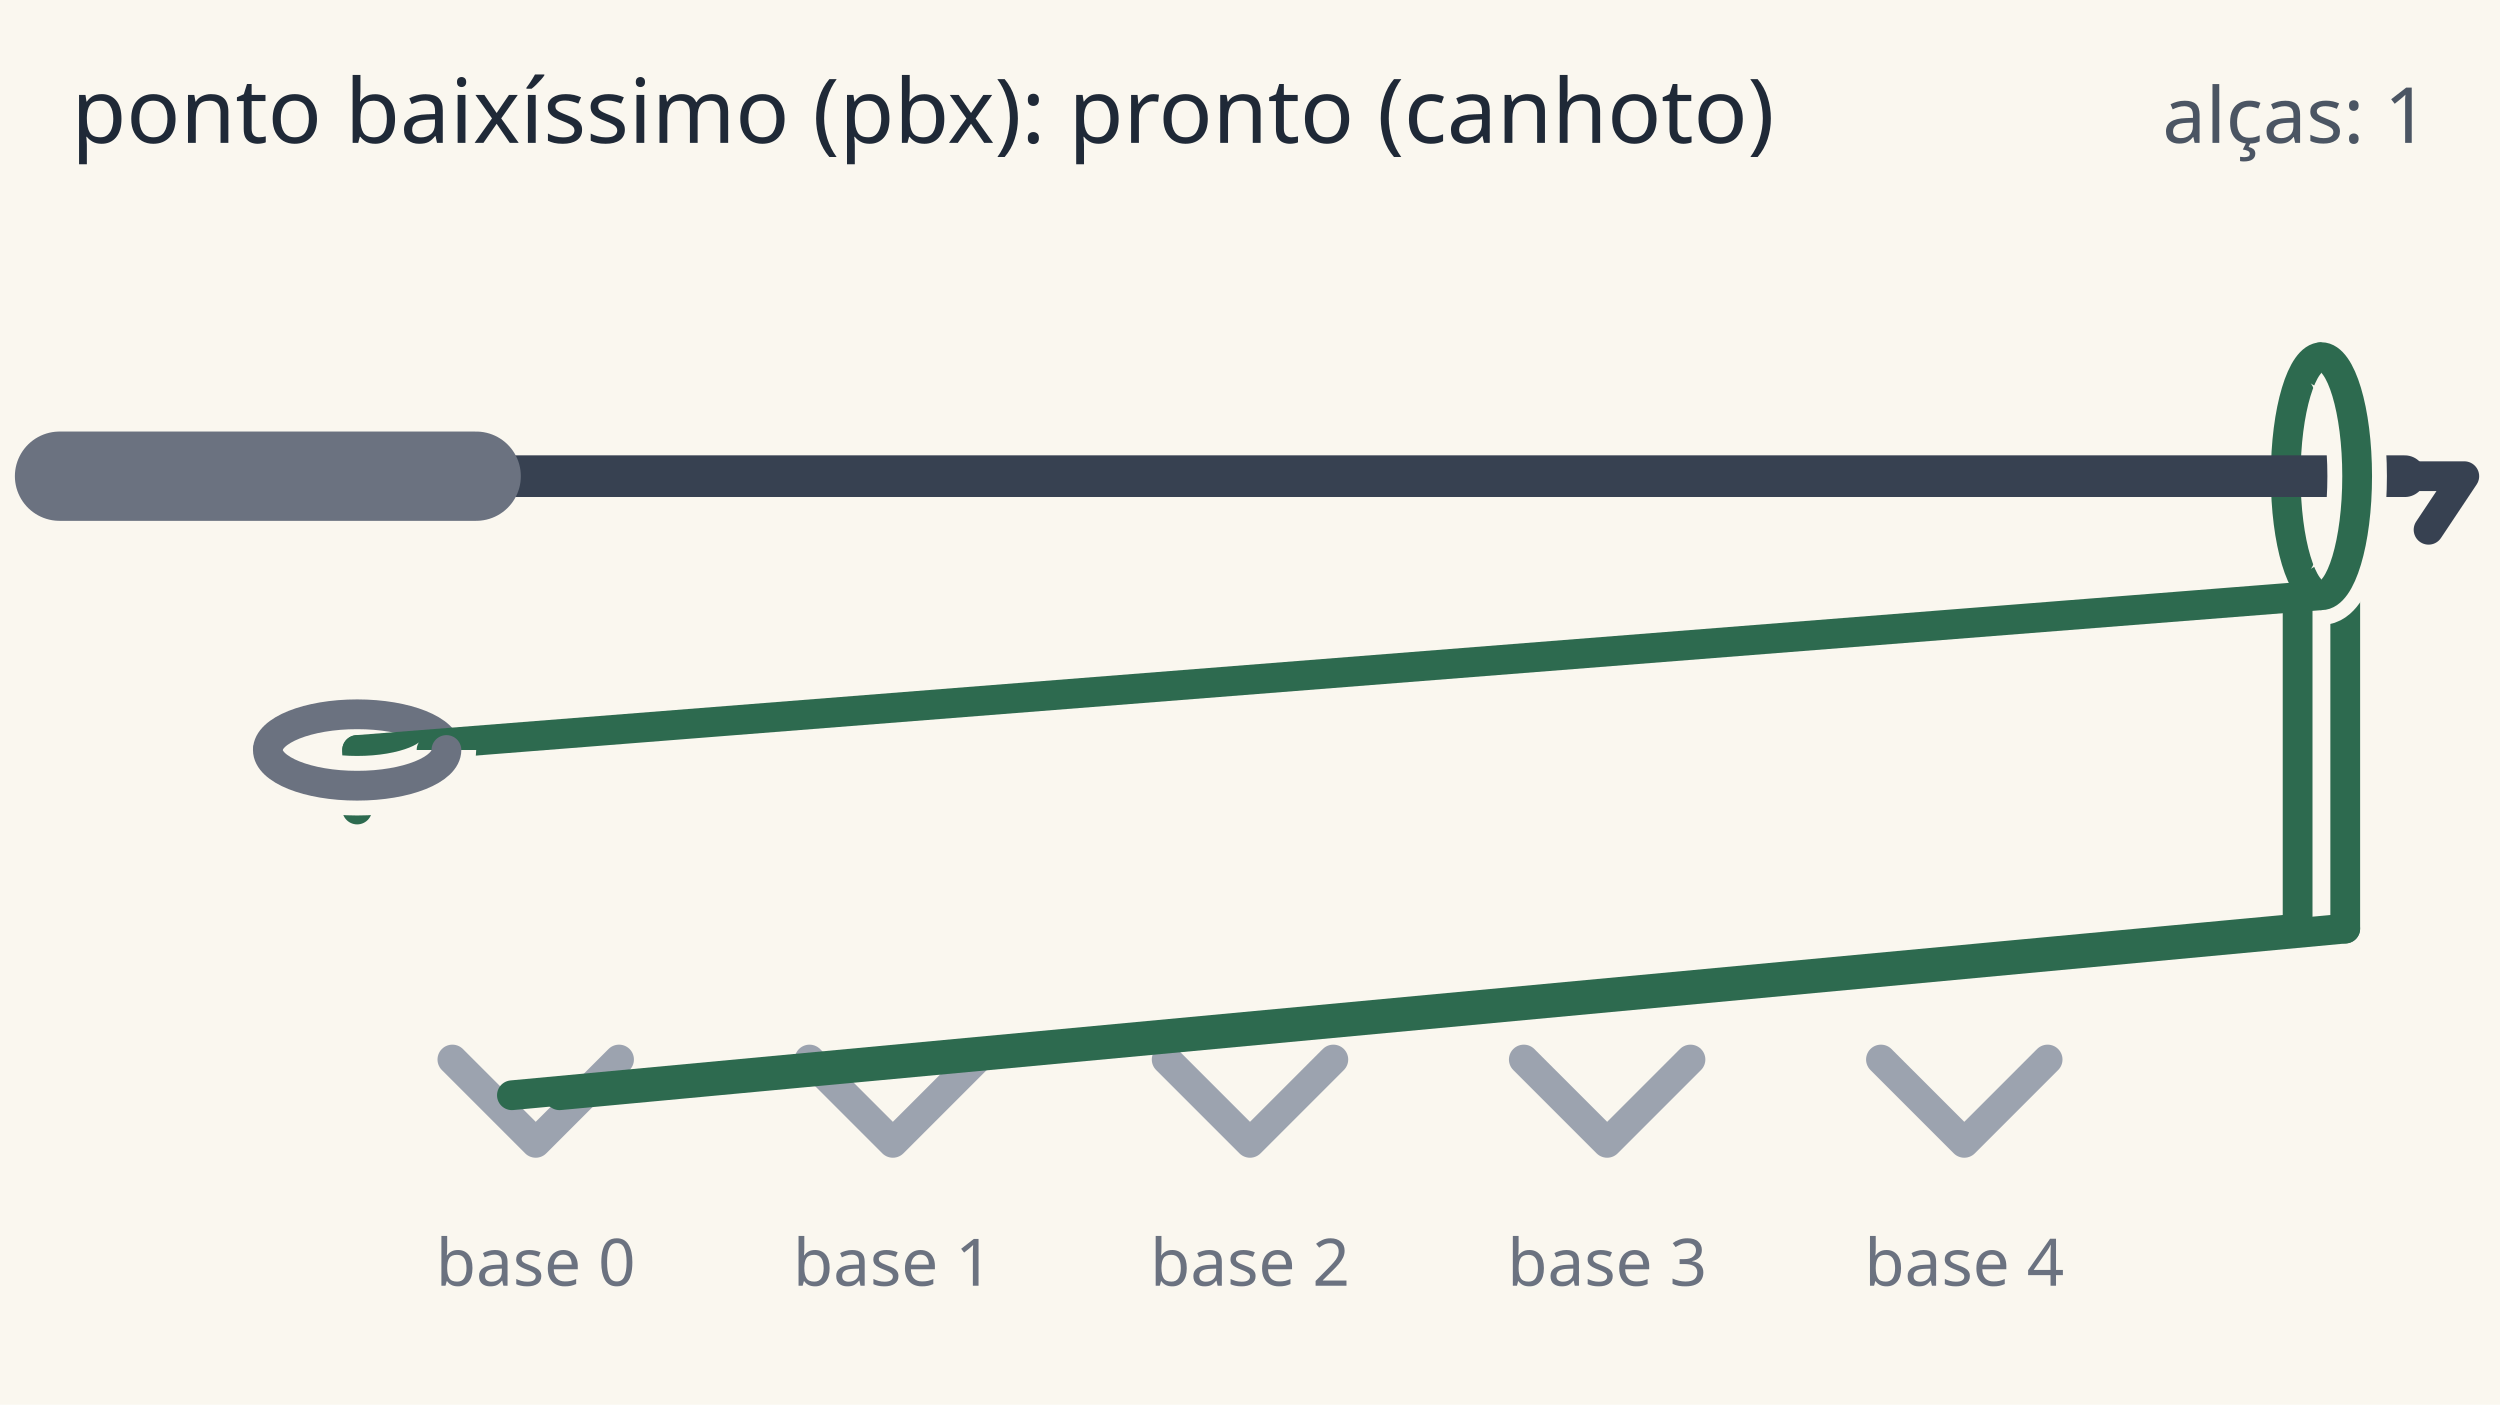
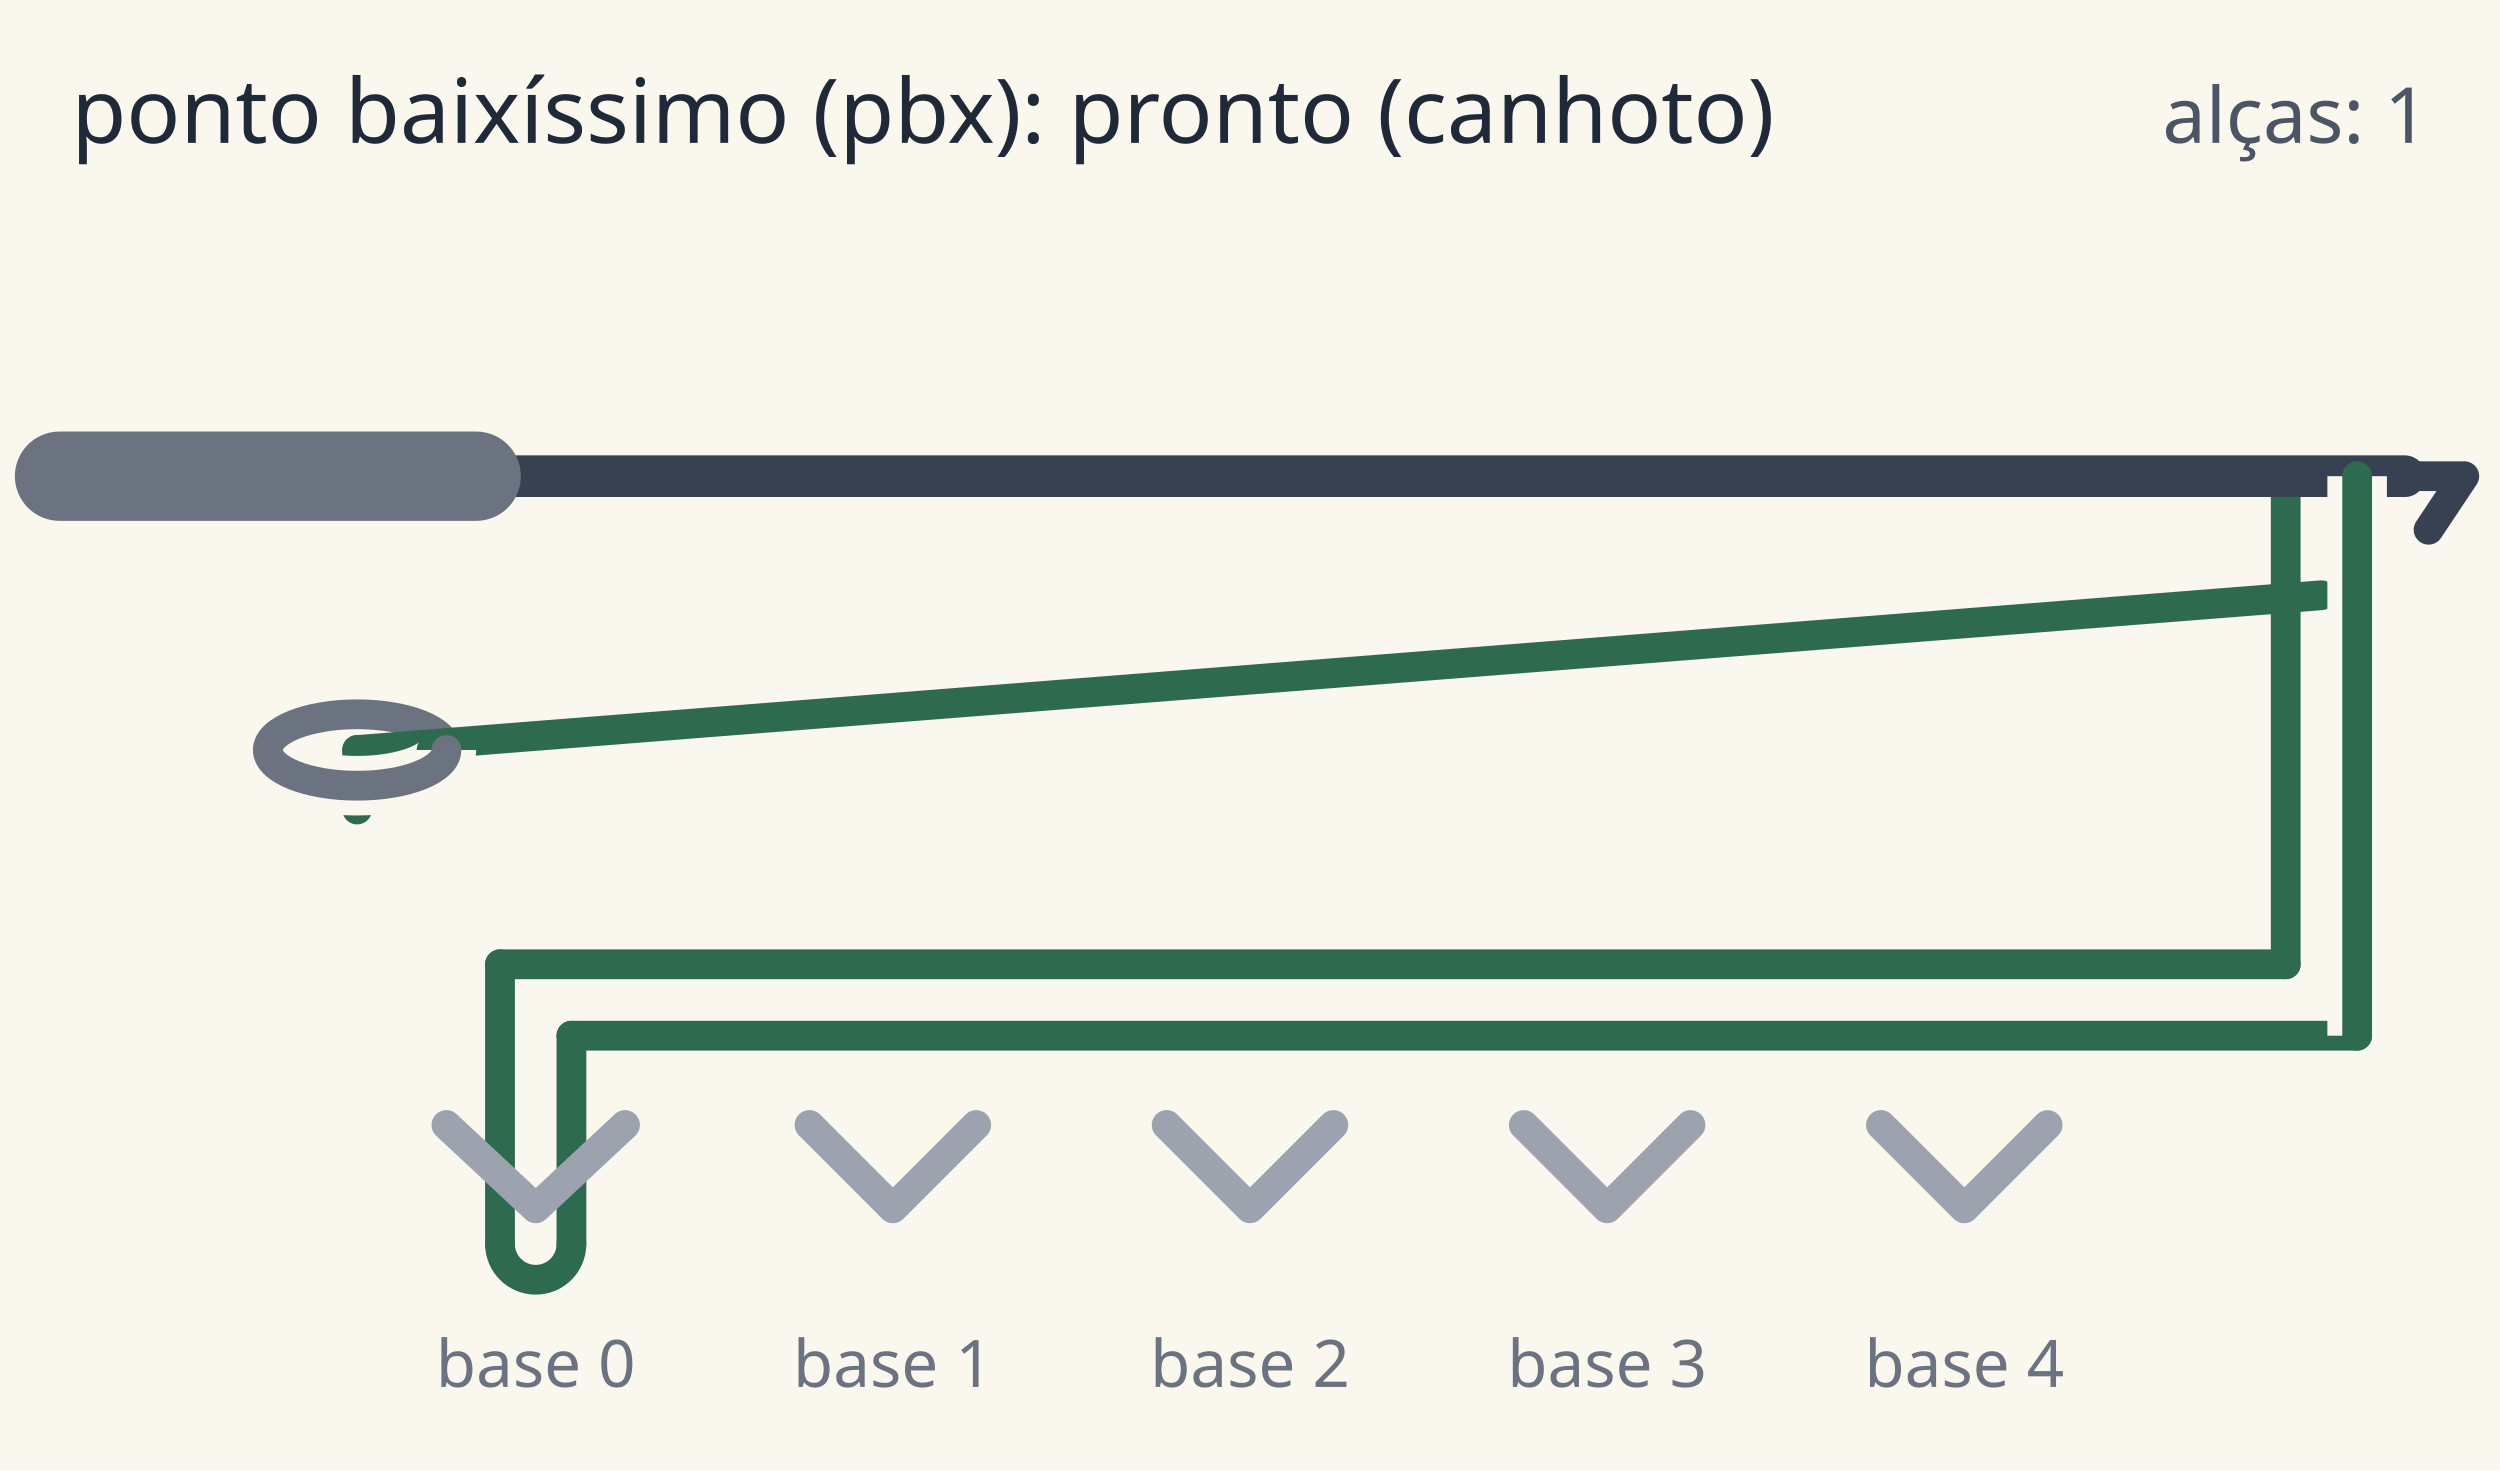
- <svg xmlns="http://www.w3.org/2000/svg" viewBox="0 0 420.0 236.0" width="420.0" height="236.0" font-family="sans-serif">
+ <svg xmlns="http://www.w3.org/2000/svg" viewBox="0 0 420.0 247.0" width="420.0" height="247.0" font-family="sans-serif">
  <rect width="100%" height="100%" fill="#faf7ef" />
  <text x="12" y="24" font-size="15" fill="#1f2937">ponto baixíssimo (pbx): pronto (canhoto)</text>
  <text x="408.0" y="24" font-size="13" text-anchor="end" fill="#4b5563">alças: 1</text>
-   <path data-base-top="0" d="M 76.0 178.0 L 90.0 192.0 L 104.0 178.0" fill="none" stroke="#9ca3af" stroke-width="5" stroke-linecap="round" stroke-linejoin="round" />
-   <text x="90.0" y="216.0" font-size="11" text-anchor="middle" fill="#6b7280">base 0</text>
-   <path data-base-top="1" d="M 136.0 178.0 L 150.0 192.0 L 164.0 178.0" fill="none" stroke="#9ca3af" stroke-width="5" stroke-linecap="round" stroke-linejoin="round" />
-   <text x="150.0" y="216.0" font-size="11" text-anchor="middle" fill="#6b7280">base 1</text>
-   <path data-base-top="2" d="M 196.0 178.0 L 210.0 192.0 L 224.0 178.0" fill="none" stroke="#9ca3af" stroke-width="5" stroke-linecap="round" stroke-linejoin="round" />
-   <text x="210.0" y="216.0" font-size="11" text-anchor="middle" fill="#6b7280">base 2</text>
-   <path data-base-top="3" d="M 256.0 178.0 L 270.0 192.0 L 284.0 178.0" fill="none" stroke="#9ca3af" stroke-width="5" stroke-linecap="round" stroke-linejoin="round" />
-   <text x="270.0" y="216.0" font-size="11" text-anchor="middle" fill="#6b7280">base 3</text>
-   <path data-base-top="4" d="M 316.0 178.0 L 330.0 192.0 L 344.0 178.0" fill="none" stroke="#9ca3af" stroke-width="5" stroke-linecap="round" stroke-linejoin="round" />
-   <text x="330.0" y="216.0" font-size="11" text-anchor="middle" fill="#6b7280">base 4</text>
-   <line data-leg="1" data-base="0" data-side="l" data-seg="v" x1="386.0" y1="100.0" x2="386.0" y2="156.0" stroke="#2d6a4f" stroke-width="5" stroke-linecap="round" />
-   <line data-leg="1" data-base="0" data-side="l" data-seg="d" x1="386.0" y1="156.0" x2="86.0" y2="184.0" stroke="#2d6a4f" stroke-width="5" stroke-linecap="round" />
-   <line data-leg="1" data-base="0" data-side="r" data-seg="v" x1="394.0" y1="100.0" x2="394.0" y2="156.0" stroke="#2d6a4f" stroke-width="5" stroke-linecap="round" />
-   <line data-leg="1" data-base="0" data-side="r" data-seg="d" x1="394.0" y1="156.0" x2="94.0" y2="184.0" stroke="#2d6a4f" stroke-width="5" stroke-linecap="round" />
-   <path data-loop="0" data-kind="initial" data-on-hook="0" data-part="back" d="M 45.0 126.0 A 15 6 0 0 1 75.0 126.0" fill="none" stroke="#6b7280" stroke-width="5" stroke-linecap="round" />
-   <path data-loop="1" data-kind="pulled" data-on-hook="1" data-part="back" d="M 390.0 60.0 A 6 20 0 0 0 390.0 100.0" fill="none" stroke="#2d6a4f" stroke-width="5" stroke-linecap="round" />
+   <text x="90.0" y="233.0" font-size="11" text-anchor="middle" fill="#6b7280">base 0</text>
+   <text x="150.0" y="233.0" font-size="11" text-anchor="middle" fill="#6b7280">base 1</text>
+   <text x="210.0" y="233.0" font-size="11" text-anchor="middle" fill="#6b7280">base 2</text>
+   <text x="270.0" y="233.0" font-size="11" text-anchor="middle" fill="#6b7280">base 3</text>
+   <text x="330.0" y="233.0" font-size="11" text-anchor="middle" fill="#6b7280">base 4</text>
+   <line data-leg="1" data-base="0" data-side="back" data-seg="1" x1="384.0" y1="162.0" x2="84.0" y2="162.0" stroke="#2d6a4f" stroke-width="5" stroke-linecap="round" />
+   <line data-leg="1" data-base="0" data-side="back" data-seg="2" x1="84.0" y1="162.0" x2="84.0" y2="209.0" stroke="#2d6a4f" stroke-width="5" stroke-linecap="round" />
+   <line data-leg="1" data-base="0" data-side="front" data-seg="1" x1="396.0" y1="174.0" x2="96.0" y2="174.0" stroke="#2d6a4f" stroke-width="5" stroke-linecap="round" />
+   <line data-leg="1" data-base="0" data-side="front" data-seg="2" x1="96.0" y1="174.0" x2="96.0" y2="209.0" stroke="#2d6a4f" stroke-width="5" stroke-linecap="round" />
+   <path data-leg-curve="1" data-base="0" d="M 84.0 209.0 A 6 6 0 0 0 96.0 209.0" fill="none" stroke="#2d6a4f" stroke-width="5" stroke-linecap="round" />
+   <path data-base-top="0" data-cx="90.0" data-hw="15.0" d="M 75.0 189.0 L 90.0 203.0 L 105.0 189.0" fill="none" stroke="#9ca3af" stroke-width="5" stroke-linecap="round" stroke-linejoin="round" />
+   <path data-base-top="1" data-cx="150.0" data-hw="14.0" d="M 136.0 189.0 L 150.0 203.0 L 164.0 189.0" fill="none" stroke="#9ca3af" stroke-width="5" stroke-linecap="round" stroke-linejoin="round" />
+   <path data-base-top="2" data-cx="210.0" data-hw="14.0" d="M 196.0 189.0 L 210.0 203.0 L 224.0 189.0" fill="none" stroke="#9ca3af" stroke-width="5" stroke-linecap="round" stroke-linejoin="round" />
+   <path data-base-top="3" data-cx="270.0" data-hw="14.0" d="M 256.0 189.0 L 270.0 203.0 L 284.0 189.0" fill="none" stroke="#9ca3af" stroke-width="5" stroke-linecap="round" stroke-linejoin="round" />
+   <path data-base-top="4" data-cx="330.0" data-hw="14.0" d="M 316.0 189.0 L 330.0 203.0 L 344.0 189.0" fill="none" stroke="#9ca3af" stroke-width="5" stroke-linecap="round" stroke-linejoin="round" />
+   <path data-loop="0" data-kind="initial" data-on-hook="0" data-part="back" data-cx="60.0" data-cy="126.0" d="M 45.0 126.0 A 15 6 0 0 1 75.0 126.0" fill="none" stroke="#6b7280" stroke-width="5" stroke-linecap="round" />
+   <line data-leg="1" data-base="0" data-side="back" data-seg="0" data-loop="1" data-kind="pulled" data-on-hook="1" data-part="back" data-cx="390.0" data-cy="80" x1="384.0" y1="80.0" x2="384.0" y2="162.0" stroke="#2d6a4f" stroke-width="5" stroke-linecap="round" />
  <line data-hook="1" x1="16.0" y1="80" x2="404.0" y2="80" stroke="#374151" stroke-width="7" stroke-linecap="round" />
  <line data-hook-handle="1" x1="10.0" y1="80" x2="80.0" y2="80" stroke="#6b7280" stroke-width="15" stroke-linecap="round" />
  <path data-hook-tip="1" d="M 402.0 80 L 414.0 80 L 408.0 89" fill="none" stroke="#374151" stroke-width="5" stroke-linecap="round" stroke-linejoin="round" />
  <line data-strand="1" data-draw="1" data-through="0" x1="390.0" y1="100.0" x2="60.0" y2="126.0" stroke="#2d6a4f" stroke-width="5" stroke-linecap="round" />
  <line data-strand="1" data-draw="1" data-exit="1" x1="60.0" y1="126.0" x2="60.0" y2="136.0" stroke="#2d6a4f" stroke-width="5" stroke-linecap="round" />
  <path d="M 45.0 126.0 A 15 6 0 0 0 75.0 126.0" fill="none" stroke="#faf7ef" stroke-width="10" stroke-linecap="butt" />
-   <path data-loop="0" data-kind="initial" data-on-hook="0" data-part="front" d="M 45.0 126.0 A 15 6 0 0 0 75.0 126.0" fill="none" stroke="#6b7280" stroke-width="5" stroke-linecap="round" />
-   <path d="M 390.0 60.0 A 6 20 0 0 1 390.0 100.0" fill="none" stroke="#faf7ef" stroke-width="10" stroke-linecap="butt" />
-   <path data-loop="1" data-kind="pulled" data-on-hook="1" data-part="front" d="M 390.0 60.0 A 6 20 0 0 1 390.0 100.0" fill="none" stroke="#2d6a4f" stroke-width="5" stroke-linecap="round" />
+   <path data-loop="0" data-kind="initial" data-on-hook="0" data-part="front" data-cx="60.0" data-cy="126.0" d="M 45.0 126.0 A 15 6 0 0 0 75.0 126.0" fill="none" stroke="#6b7280" stroke-width="5" stroke-linecap="round" />
+   <line x1="396.0" y1="80.0" x2="396.0" y2="174.0" stroke="#faf7ef" stroke-width="10" stroke-linecap="butt" />
+   <line data-leg="1" data-base="0" data-side="front" data-seg="0" data-loop="1" data-kind="pulled" data-on-hook="1" data-part="front" data-cx="390.0" data-cy="80" x1="396.0" y1="80.0" x2="396.0" y2="174.0" stroke="#2d6a4f" stroke-width="5" stroke-linecap="round" />
</svg>
